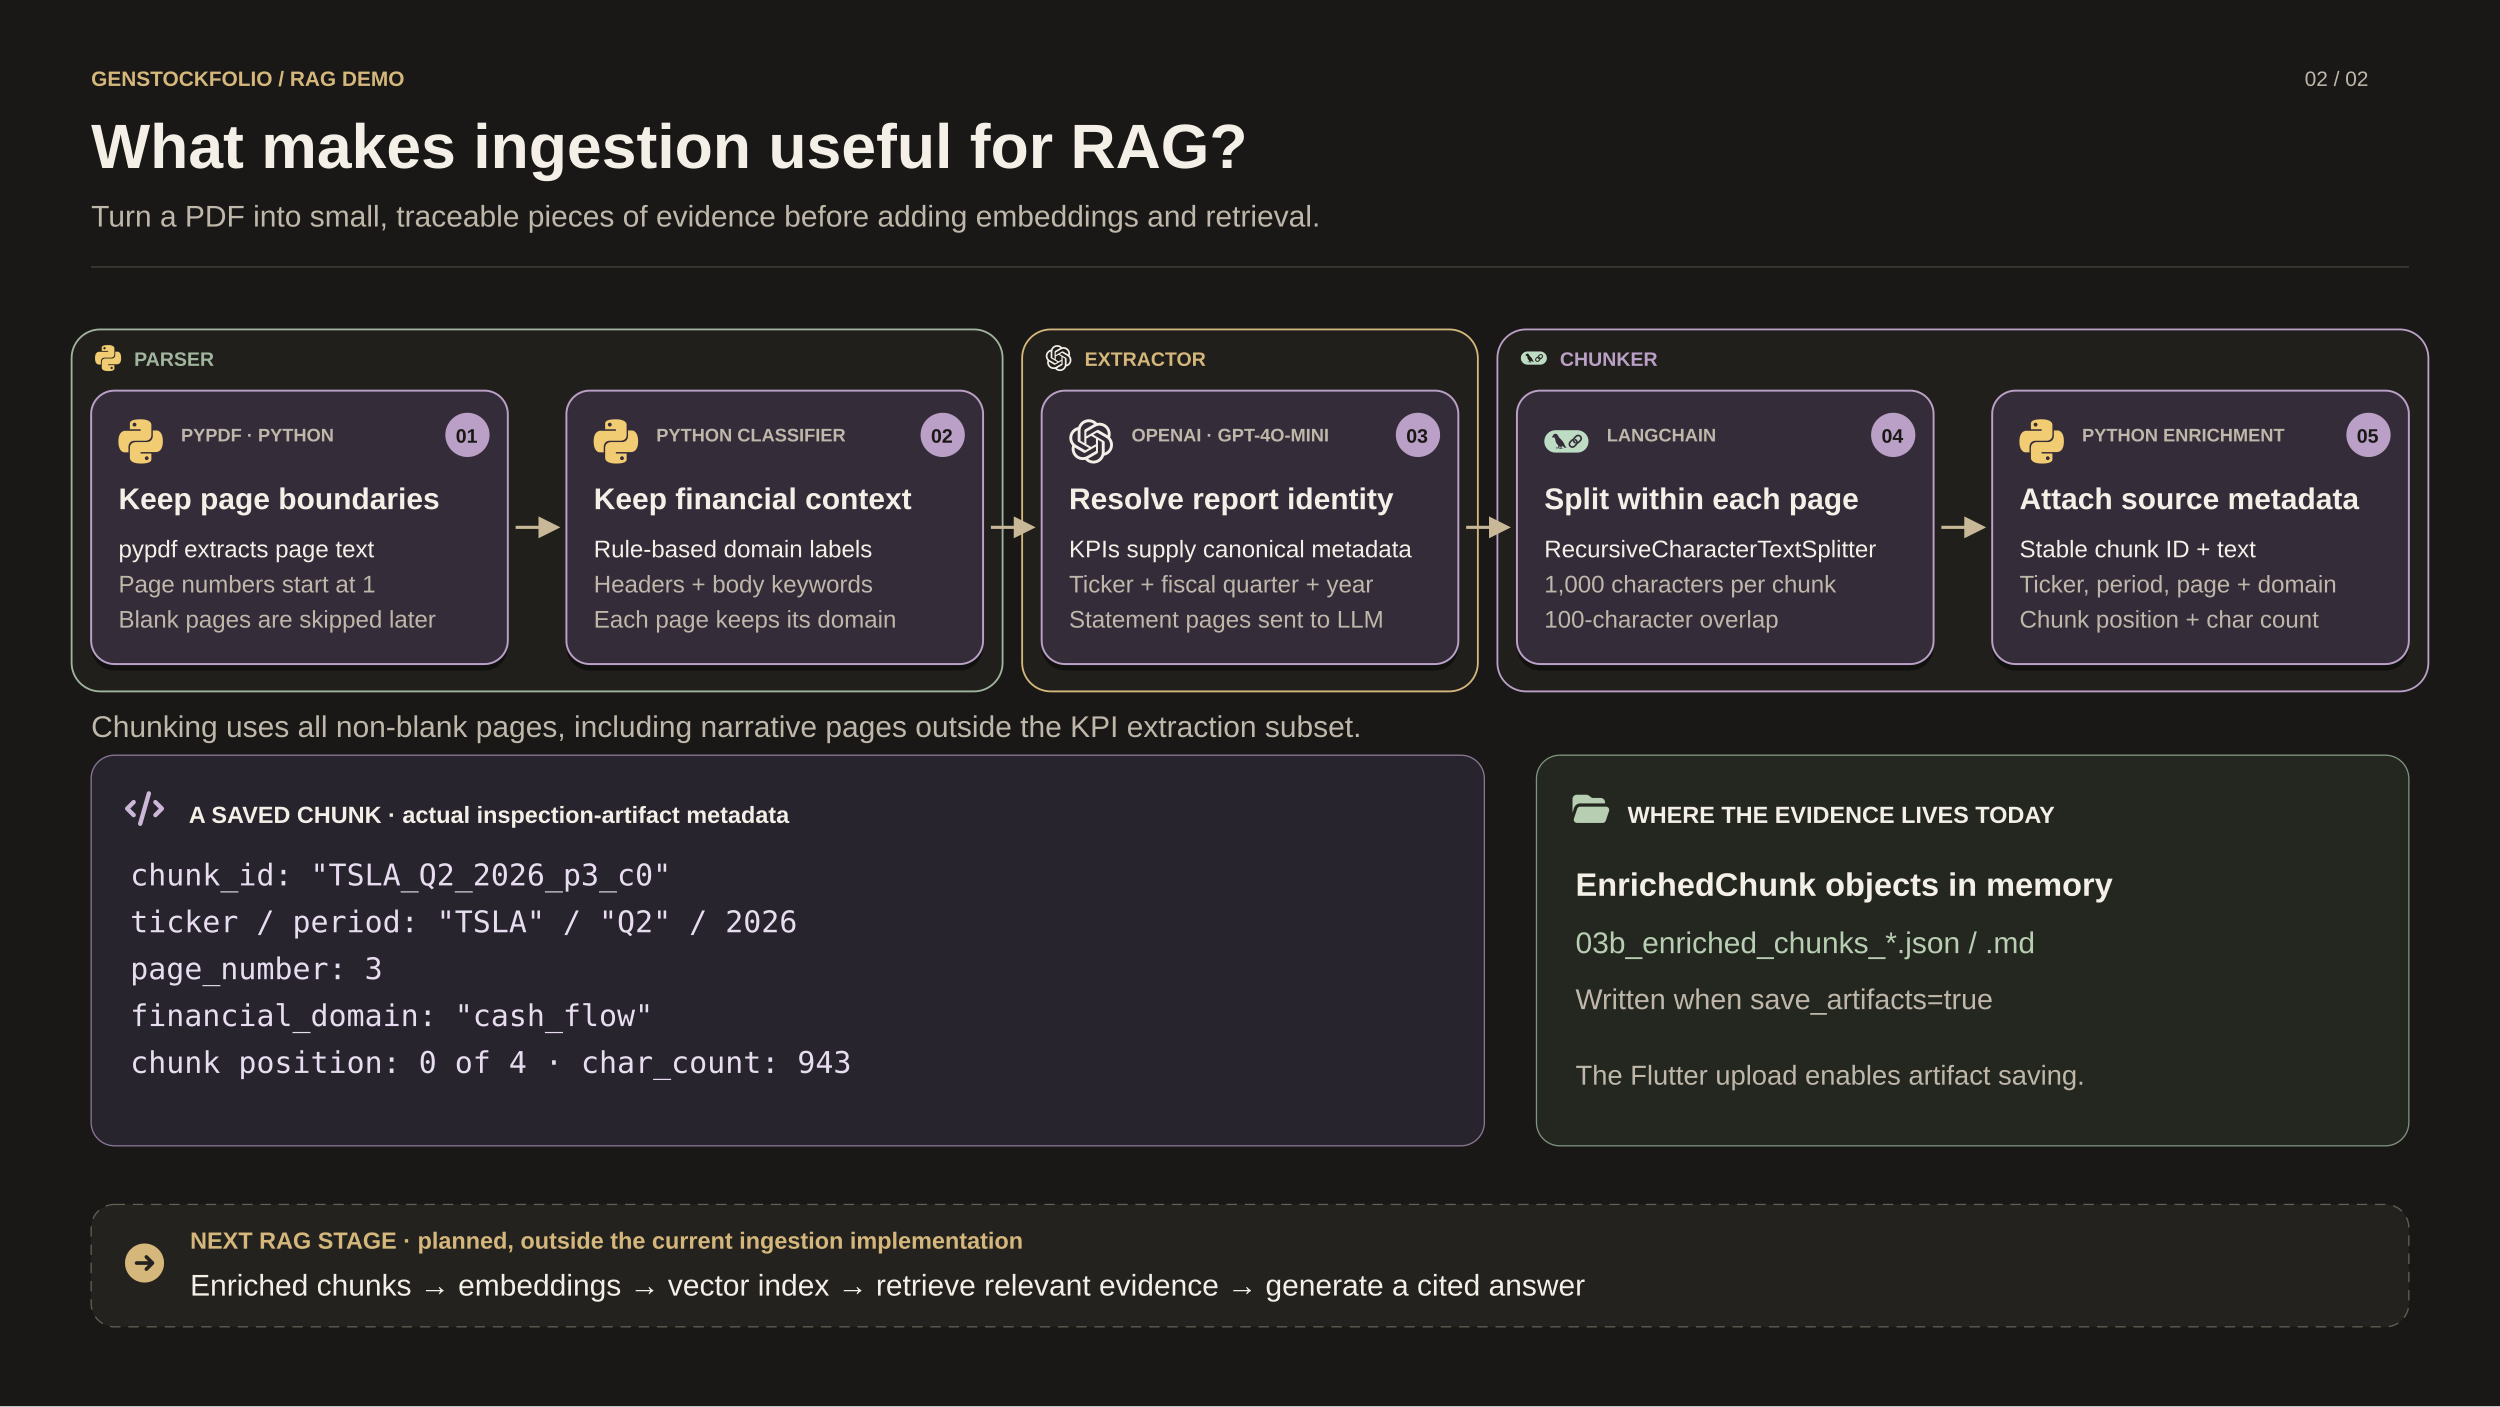
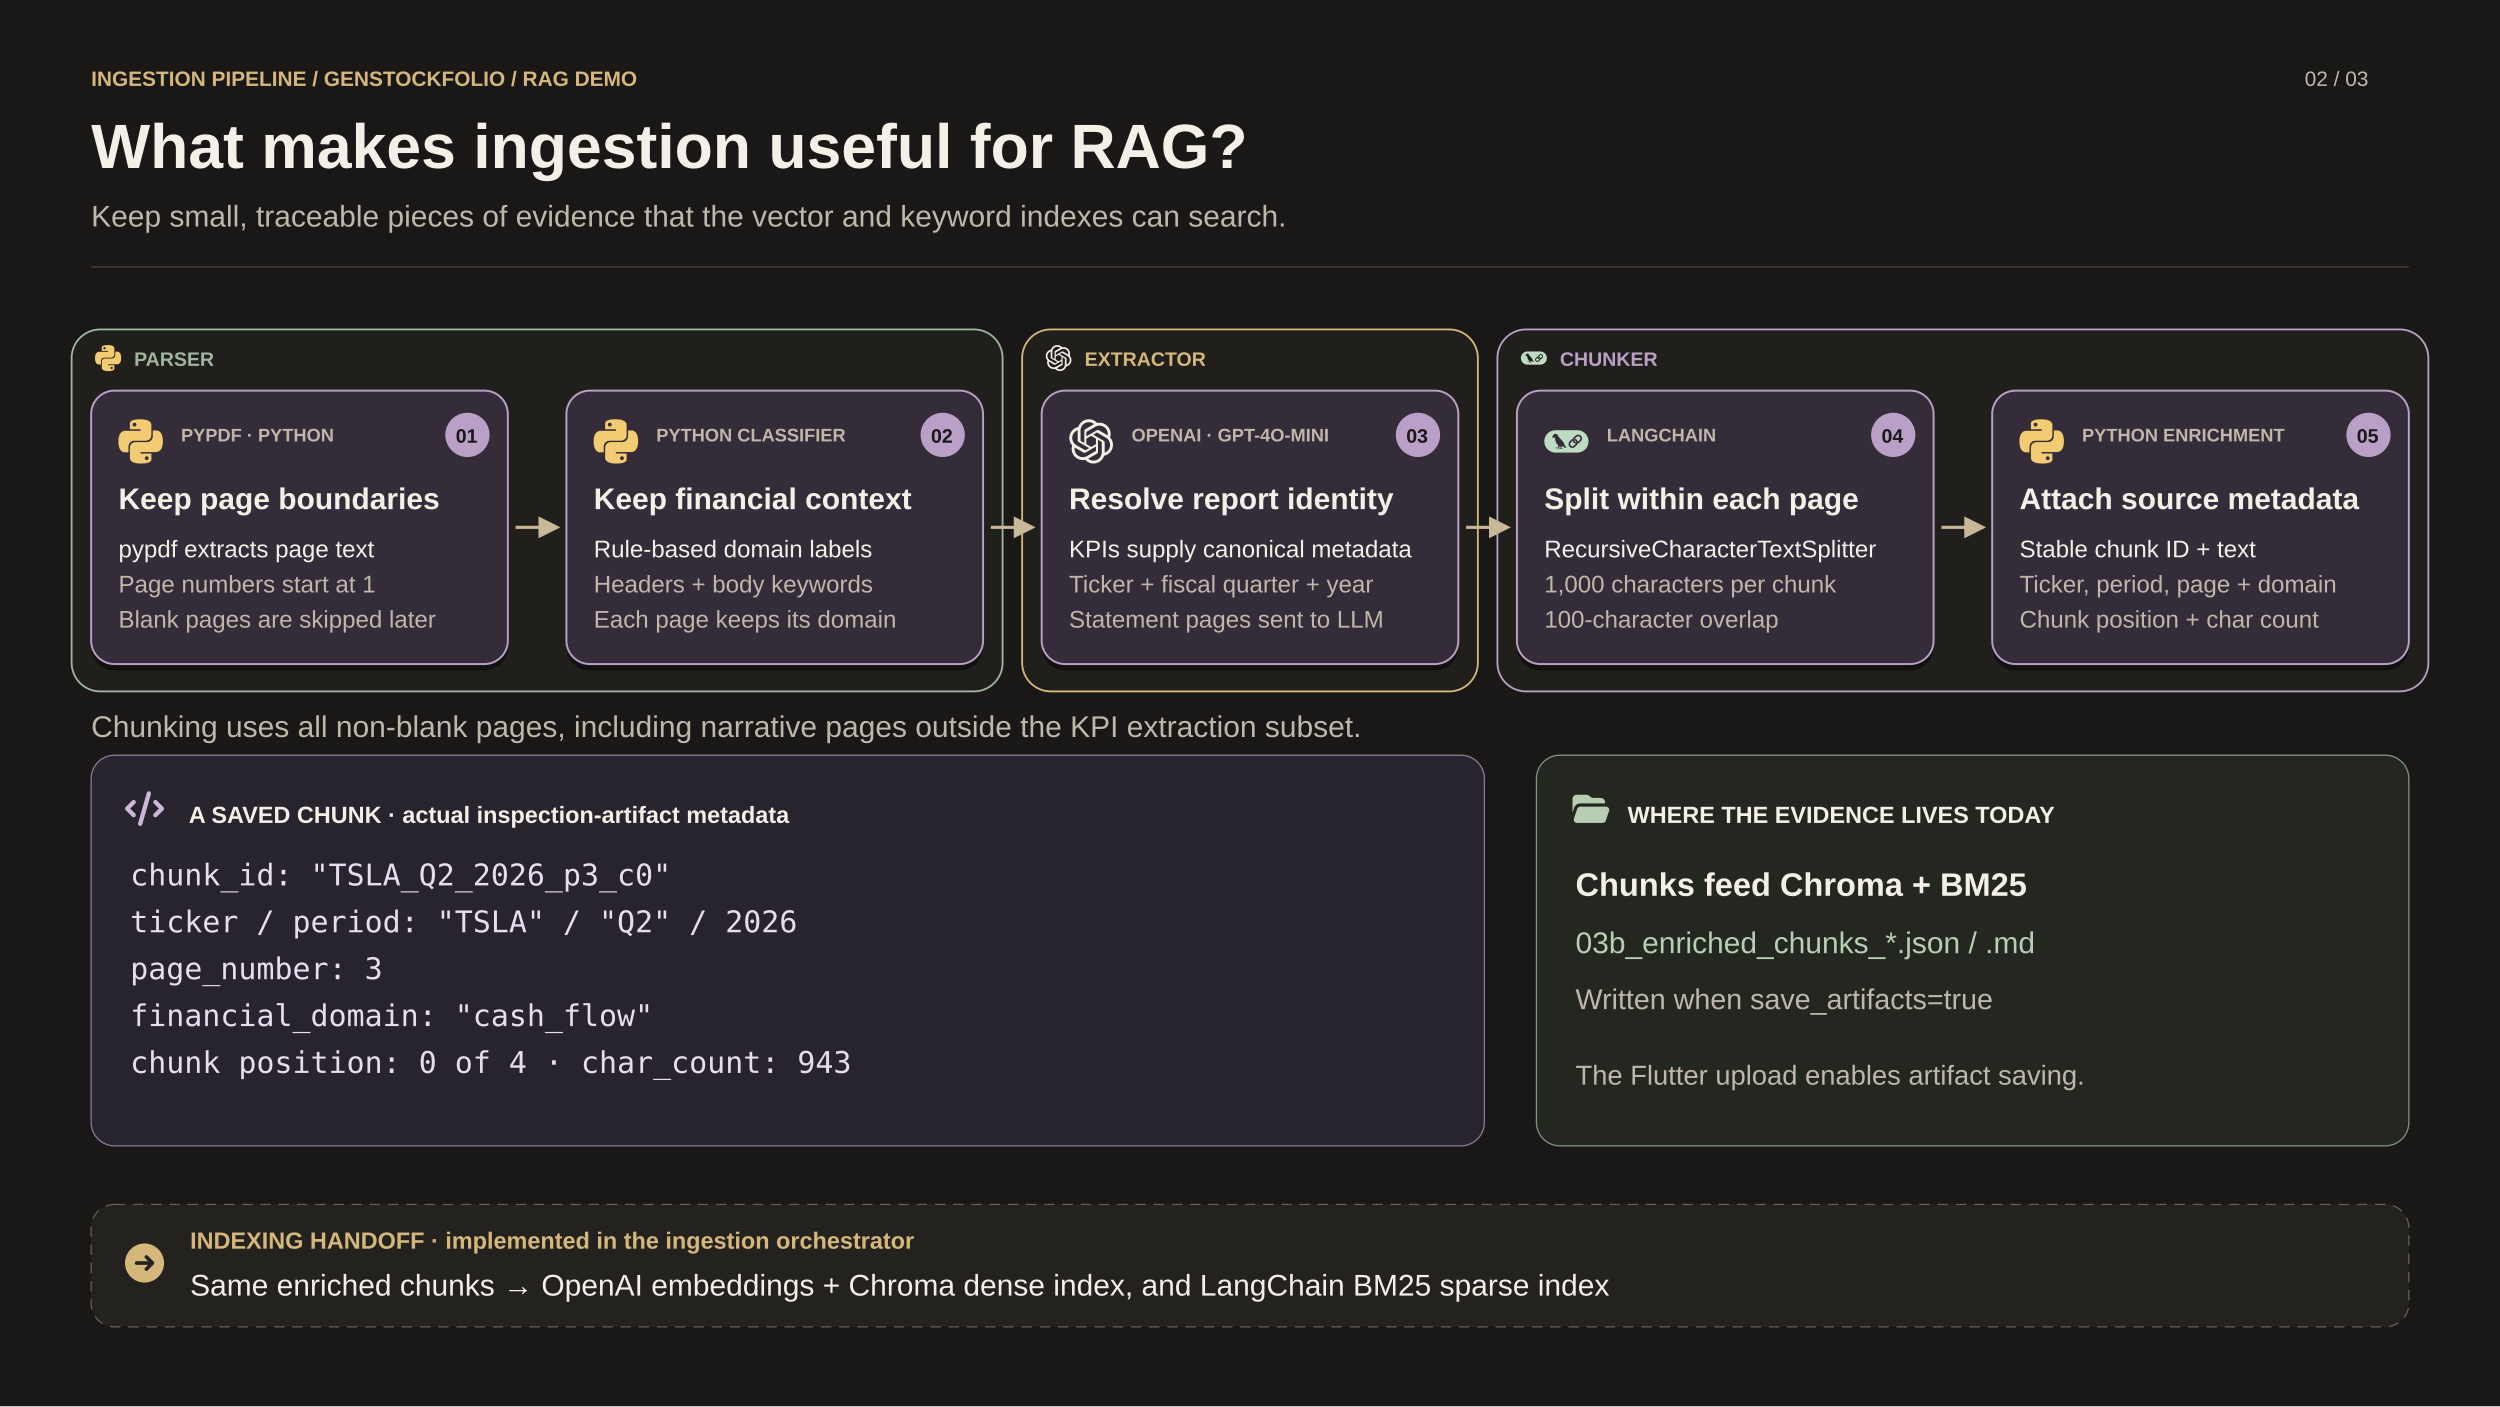
<svg xmlns="http://www.w3.org/2000/svg" width="1920" height="1080" viewBox="0 0 1920 1080" role="img" aria-labelledby="title desc">
  <defs>
    <marker id="arrow" viewBox="0 0 10 10" refX="8" refY="5" markerWidth="7" markerHeight="7" orient="auto-start-reverse">
      <path d="M 0 0 L 10 5 L 0 10 z" fill="#C8B898" />
    </marker>
  </defs>
  <rect x="0" y="0" width="1920" height="1080" rx="0" fill="#191816" stroke="none" />
-   <text x="70" y="66" font-size="16" fill="#D5B77C" font-weight="700" font-family="Arial, Helvetica, sans-serif">GENSTOCKFOLIO  /  RAG DEMO</text>
+   <text x="70" y="66" font-size="16" fill="#D5B77C" font-weight="700" font-family="Arial, Helvetica, sans-serif">INGESTION PIPELINE  /  GENSTOCKFOLIO  /  RAG DEMO</text>
  <text x="70" y="129" font-size="48" fill="#F4F0E8" font-weight="700" font-family="Arial, Helvetica, sans-serif">What makes ingestion useful for RAG?</text>
-   <text x="70" y="174" font-size="23" fill="#BFB7AA" font-weight="400" font-family="Arial, Helvetica, sans-serif">Turn a PDF into small, traceable pieces of evidence before adding embeddings and retrieval.</text>
-   <text x="1770" y="66" font-size="16" fill="#BFB7AA" font-weight="400" font-family="Arial, Helvetica, sans-serif">02 / 02</text>
+   <text x="70" y="174" font-size="23" fill="#BFB7AA" font-weight="400" font-family="Arial, Helvetica, sans-serif">Keep small, traceable pieces of evidence that the vector and keyword indexes can search.</text>
+   <text x="1770" y="66" font-size="16" fill="#BFB7AA" font-weight="400" font-family="Arial, Helvetica, sans-serif">02 / 03</text>
  <path d="M70 205 H1850" stroke="#494339" stroke-width="1" />
  <g data-component="parser">
    <rect x="55" y="253" width="715" height="278" rx="22" fill="#211F1B" stroke="#9FB59D" stroke-width="1.4" />
    <svg x="73" y="265" width="20" height="20" viewBox="0 0 24 24" fill="#F2CC72" aria-label="python">
      <path d="M14.25.18l.9.2.73.26.59.3.45.32.34.34.25.34.16.33.1.3.04.26.02.2-.01.13V8.5l-.05.63-.13.55-.21.46-.26.38-.3.31-.33.25-.35.19-.35.14-.33.1-.3.07-.26.04-.21.02H8.77l-.69.05-.59.14-.5.22-.41.27-.33.32-.27.35-.2.36-.15.37-.1.35-.07.32-.04.27-.02.21v3.06H3.17l-.21-.03-.28-.07-.32-.12-.35-.18-.36-.26-.36-.36-.35-.46-.32-.59-.28-.73-.21-.88-.14-1.05-.05-1.23.06-1.22.16-1.04.24-.87.32-.71.36-.57.4-.44.42-.33.42-.24.4-.16.36-.1.32-.05.24-.01h.16l.06.01h8.16v-.83H6.18l-.01-2.75-.02-.37.05-.34.11-.31.17-.28.25-.26.31-.23.38-.2.44-.18.51-.15.58-.12.64-.1.71-.06.77-.04.84-.02 1.27.05zm-6.3 1.98l-.23.33-.08.41.08.41.23.34.33.22.41.09.41-.09.33-.22.23-.34.08-.41-.08-.41-.23-.33-.33-.22-.41-.09-.41.09zm13.09 3.95l.28.06.32.12.35.18.36.27.36.35.35.47.32.59.28.73.21.88.14 1.04.05 1.23-.06 1.23-.16 1.04-.24.86-.32.71-.36.57-.4.45-.42.33-.42.24-.4.16-.36.09-.32.05-.24.02-.16-.01h-8.22v.82h5.84l.01 2.76.02.36-.05.34-.11.31-.17.29-.25.25-.31.24-.38.2-.44.17-.51.15-.58.13-.64.09-.71.07-.77.04-.84.01-1.27-.04-1.07-.14-.9-.2-.73-.25-.59-.3-.45-.33-.34-.34-.25-.34-.16-.33-.1-.3-.04-.25-.02-.2.01-.13v-5.34l.05-.64.13-.54.21-.46.26-.38.3-.32.33-.24.35-.2.35-.14.33-.1.3-.06.26-.04.21-.02.13-.01h5.84l.69-.05.59-.14.5-.21.41-.28.33-.32.27-.35.2-.36.15-.36.1-.35.07-.32.04-.28.02-.21V6.07h2.09l.14.01zm-6.47 14.25l-.23.33-.08.41.08.41.23.33.33.23.41.08.41-.08.33-.23.23-.33.08-.41-.08-.41-.23-.33-.33-.23-.41-.08-.41.08z" />
    </svg>
    <text x="103" y="281" font-size="15" fill="#9FB59D" font-weight="700" font-family="Arial, Helvetica, sans-serif">PARSER</text>
  </g>
  <g data-component="extractor">
    <rect x="785" y="253" width="350" height="278" rx="22" fill="#211F1B" stroke="#D5B77C" stroke-width="1.4" />
    <svg x="803" y="265" width="20" height="20" viewBox="0 0 24 24" fill="#F4F0E8" aria-label="openai">
      <path d="M22.282 9.821a5.985 5.985 0 0 0-.516-4.911 6.046 6.046 0 0 0-6.51-2.9A6.065 6.065 0 0 0 4.981 4.182a5.985 5.985 0 0 0-3.998 2.9 6.046 6.046 0 0 0 .743 7.097 5.98 5.98 0 0 0 .511 4.911 6.051 6.051 0 0 0 6.515 2.9A5.985 5.985 0 0 0 13.26 24a6.056 6.056 0 0 0 5.772-4.206 5.989 5.989 0 0 0 3.998-2.9 6.056 6.056 0 0 0-.748-7.073zm-9.022 12.608a4.476 4.476 0 0 1-2.876-1.041l.142-.08 4.778-2.758a.795.795 0 0 0 .393-.681v-6.737l2.02 1.169a.071.071 0 0 1 .038.052v5.583a4.504 4.504 0 0 1-4.495 4.494zm-9.661-4.125a4.471 4.471 0 0 1-.535-3.014l.142.085 4.783 2.758a.771.771 0 0 0 .781 0l5.843-3.369v2.332a.08.08 0 0 1-.033.061L9.74 19.95a4.499 4.499 0 0 1-6.141-1.646zM2.341 7.896a4.485 4.485 0 0 1 2.365-1.973V11.6a.766.766 0 0 0 .388.676l5.814 3.354-2.02 1.169a.076.076 0 0 1-.071 0l-4.83-2.787A4.504 4.504 0 0 1 2.341 7.872zm16.596 3.856L13.104 8.364 15.119 7.2a.076.076 0 0 1 .071 0l4.83 2.791a4.494 4.494 0 0 1-.676 8.104v-5.677a.79.79 0 0 0-.407-.667zm2.011-3.023l-.142-.085-4.774-2.782a.776.776 0 0 0-.785 0L9.409 9.23V6.897a.066.066 0 0 1 .028-.061l4.83-2.787a4.499 4.499 0 0 1 6.68 4.66zM8.306 12.863l-2.02-1.164a.08.08 0 0 1-.038-.057V6.074a4.499 4.499 0 0 1 7.376-3.454l-.142.081L8.704 5.459a.795.795 0 0 0-.393.681zm1.098-2.365l2.602-1.5 2.607 1.5v2.999l-2.597 1.5-2.607-1.5Z" />
    </svg>
    <text x="833" y="281" font-size="15" fill="#D5B77C" font-weight="700" font-family="Arial, Helvetica, sans-serif">EXTRACTOR</text>
  </g>
  <g data-component="chunker">
    <rect x="1150" y="253" width="715" height="278" rx="22" fill="#211F1B" stroke="#BAA0C6" stroke-width="1.4" />
    <svg x="1168" y="265" width="20" height="20" viewBox="0 0 24 24" fill="#BEDCC4" aria-label="langchain">
      <path d="M6.099 5.918C2.736 5.918 0 8.646 0 12s2.736 6.082 6.099 6.082h11.802C21.264 18.082 24 15.354 24 12s-2.736-6.082-6.099-6.082ZM5.977 7.851c.493.012 1.02.25 1.273.623.367.459.478 1.067.894 1.493.56.612 1.199 1.151 1.716 1.802.489.595.839 1.294 1.144 1.998.124.234.126.52.31.72.091.12.535.448.438.565.056.12.47.286.326.403-.194.04-.413.048-.562-.107-.055.126-.183.06-.282.043a4 4 0 0 0-.025.074c-.329.022-.575-.313-.732-.565-.311-.168-.664-.27-.982-.446-.018.289.045.648-.231.835-.014.556.844.066.922.48-.061.007-.129-.009-.177.037-.224.217-.48-.165-.739-.007-.346.174-.381.316-.81.352-.024-.036-.014-.059.006-.081.121-.14.13-.305.336-.364-.212-.033-.39.083-.569.176-.232.095-.23-.214-.588.016-.04-.032-.021-.061.002-.086.091-.111.21-.127.345-.121-.663-.369-.975.451-1.281.043-.092.024-.127.107-.184.165-.05-.055-.012-.121-.01-.186-.06-.028-.136-.041-.118-.137-.117-.04-.199.029-.286.095-.079-.061.053-.149.078-.212.07-.122.23-.025.311-.113.231-.131.552.081.816.045.203.025.454-.182.353-.39-.217-.277-.179-.639-.184-.97-.027-.193-.491-.438-.625-.646-.166-.187-.295-.405-.424-.618-.467-.901-.32-2.058-.908-2.895-.266.147-.613.077-.842-.119-.124.113-.129.26-.139.416-.297-.296-.259-.856-.022-1.185.097-.13.213-.237.342-.332.029-.021.039-.042.038-.075.117-.527.576-.739 1.069-.727m12.407.46c.557 0 1.081.216 1.474.608s.61.914.61 1.47c0 .556-.217 1.078-.61 1.47v.001l-.902.899a2.08 2.08 0 0 1-.86.517l-.016.005-.006.016a2.05 2.05 0 0 1-.474.731l-.902.899c-.393.392-.917.608-1.474.608s-1.081-.216-1.474-.608c-.813-.811-.813-2.129 0-2.94l.902-.899a2.056 2.056 0 0 1 .858-.514l.017-.005.006-.016a2.07 2.07 0 0 1 .475-.734l.902-.899c.393-.392.917-.608 1.474-.608zm0 .896a1.18 1.18 0 0 0-.839.346l-.902.899a1.181 1.181 0 0 0-.343.925l.005.057c.032.265.149.504.337.692.13.13.273.211.447.269a.9.9 0 0 1 .014.158.884.884 0 0 1-.261.63l-.055.055c-.301-.103-.552-.253-.779-.479a2.06 2.06 0 0 1-.576-1.097l-.01-.058-.046.037a1.1 1.1 0 0 0-.088.079l-.902.899c-.462.461-.462 1.212 0 1.673.231.231.535.346.839.346.304 0 .608-.116.839-.346l.902-.899c.462-.461.462-1.211 0-1.673a1.17 1.17 0 0 0-.437-.275 1 1 0 0 1-.014-.161c0-.259.102-.505.29-.692.302.103.57.269.796.495.301.3.499.679.576 1.097l.011.058.045-.037a1.1 1.1 0 0 0 .089-.079l.902-.9c.462-.461.463-1.212 0-1.673a1.18 1.18 0 0 0-.84-.346Zm-9.973 5.157-.001.001c-.079.308-.105.832-.506.847-.033.178.123.244.266.187.141-.065.208.051.256.166.218.032.539-.072.552-.33-.325-.187-.425-.542-.566-.871" />
    </svg>
    <text x="1198" y="281" font-size="15" fill="#BAA0C6" font-weight="700" font-family="Arial, Helvetica, sans-serif">CHUNKER</text>
  </g>
  <rect x="70" y="305" width="320" height="210" rx="18" fill="#11110F" stroke="none" />
-   <rect x="70" y="300" width="320" height="210" rx="18" fill="#342C38" stroke="#BAA0C6" stroke-width="1.5" />
+   <rect x="70" y="300" width="320" height="210" rx="18" fill="#342C38" stroke="#BAA0C6" stroke-width="1.5" data-card="1" />
  <svg x="91" y="322" width="34" height="34" viewBox="0 0 24 24" fill="#F2CC72" aria-label="python">
    <path d="M14.25.18l.9.2.73.26.59.3.45.32.34.34.25.34.16.33.1.3.04.26.02.2-.01.13V8.5l-.05.63-.13.55-.21.46-.26.38-.3.31-.33.25-.35.19-.35.14-.33.1-.3.07-.26.04-.21.02H8.77l-.69.05-.59.14-.5.22-.41.27-.33.32-.27.35-.2.36-.15.37-.1.35-.07.32-.04.27-.02.21v3.06H3.17l-.21-.03-.28-.07-.32-.12-.35-.18-.36-.26-.36-.36-.35-.46-.32-.59-.28-.73-.21-.88-.14-1.05-.05-1.23.06-1.22.16-1.04.24-.87.32-.71.36-.57.4-.44.42-.33.42-.24.4-.16.36-.1.32-.05.24-.01h.16l.06.01h8.16v-.83H6.18l-.01-2.75-.02-.37.05-.34.11-.31.17-.28.25-.26.31-.23.38-.2.44-.18.51-.15.58-.12.64-.1.71-.06.77-.04.84-.02 1.27.05zm-6.3 1.98l-.23.33-.08.41.08.41.23.34.33.22.41.09.41-.09.33-.22.23-.34.08-.41-.08-.41-.23-.33-.33-.22-.41-.09-.41.09zm13.09 3.95l.28.06.32.12.35.18.36.27.36.35.35.47.32.59.28.73.21.88.14 1.04.05 1.23-.06 1.23-.16 1.04-.24.86-.32.71-.36.57-.4.45-.42.33-.42.24-.4.16-.36.09-.32.05-.24.02-.16-.01h-8.22v.82h5.84l.01 2.76.02.36-.05.34-.11.31-.17.29-.25.25-.31.24-.38.2-.44.17-.51.15-.58.13-.64.09-.71.07-.77.04-.84.01-1.27-.04-1.07-.14-.9-.2-.73-.25-.59-.3-.45-.33-.34-.34-.25-.34-.16-.33-.1-.3-.04-.25-.02-.2.01-.13v-5.34l.05-.64.13-.54.21-.46.26-.38.3-.32.33-.24.35-.2.35-.14.33-.1.3-.06.26-.04.21-.02.13-.01h5.84l.69-.05.59-.14.5-.21.41-.28.33-.32.27-.35.2-.36.15-.36.1-.35.07-.32.04-.28.02-.21V6.07h2.09l.14.01zm-6.47 14.25l-.23.33-.08.41.08.41.23.33.33.23.41.08.41-.08.33-.23.23-.33.08-.41-.08-.41-.23-.33-.33-.23-.41-.08-.41.08z" />
  </svg>
  <text x="139" y="339" font-size="14" fill="#BFB7AA" font-weight="700" font-family="Arial, Helvetica, sans-serif">PYPDF · PYTHON</text>
  <circle cx="359" cy="334" r="17" fill="#BAA0C6" />
  <text x="350" y="340" font-size="15" fill="#191816" font-weight="700" font-family="Arial, Helvetica, sans-serif">01</text>
  <text x="91" y="391" font-size="23" fill="#F4F0E8" font-weight="700" font-family="Arial, Helvetica, sans-serif">Keep page boundaries</text>
  <text x="91" y="428" font-size="18.5" fill="#F4F0E8" font-weight="400" font-family="Arial, Helvetica, sans-serif">pypdf extracts page text</text>
  <text x="91" y="455" font-size="18.5" fill="#BFB7AA" font-weight="400" font-family="Arial, Helvetica, sans-serif">Page numbers start at 1</text>
  <text x="91" y="482" font-size="18.5" fill="#BFB7AA" font-weight="400" font-family="Arial, Helvetica, sans-serif">Blank pages are skipped later</text>
  <rect x="435" y="305" width="320" height="210" rx="18" fill="#11110F" stroke="none" />
-   <rect x="435" y="300" width="320" height="210" rx="18" fill="#342C38" stroke="#BAA0C6" stroke-width="1.5" />
+   <rect x="435" y="300" width="320" height="210" rx="18" fill="#342C38" stroke="#BAA0C6" stroke-width="1.5" data-card="2" />
  <svg x="456" y="322" width="34" height="34" viewBox="0 0 24 24" fill="#F2CC72" aria-label="python">
    <path d="M14.25.18l.9.2.73.26.59.3.45.32.34.34.25.34.16.33.1.3.04.26.02.2-.01.13V8.5l-.05.63-.13.55-.21.46-.26.38-.3.31-.33.25-.35.19-.35.14-.33.1-.3.07-.26.04-.21.02H8.77l-.69.05-.59.14-.5.22-.41.27-.33.32-.27.35-.2.36-.15.37-.1.35-.07.32-.04.27-.02.21v3.06H3.17l-.21-.03-.28-.07-.32-.12-.35-.18-.36-.26-.36-.36-.35-.46-.32-.59-.28-.73-.21-.88-.14-1.05-.05-1.23.06-1.22.16-1.04.24-.87.32-.71.36-.57.4-.44.42-.33.42-.24.4-.16.36-.1.32-.05.24-.01h.16l.06.01h8.16v-.83H6.18l-.01-2.75-.02-.37.05-.34.11-.31.17-.28.25-.26.31-.23.38-.2.44-.18.51-.15.58-.12.64-.1.71-.06.77-.04.84-.02 1.27.05zm-6.3 1.98l-.23.33-.08.41.08.41.23.34.33.22.41.09.41-.09.33-.22.23-.34.08-.41-.08-.41-.23-.33-.33-.22-.41-.09-.41.09zm13.09 3.95l.28.06.32.12.35.18.36.27.36.35.35.47.32.59.28.73.21.88.14 1.04.05 1.23-.06 1.23-.16 1.04-.24.86-.32.71-.36.57-.4.45-.42.33-.42.24-.4.16-.36.09-.32.05-.24.02-.16-.01h-8.22v.82h5.84l.01 2.76.02.36-.05.34-.11.31-.17.29-.25.25-.31.24-.38.2-.44.17-.51.15-.58.13-.64.09-.71.07-.77.04-.84.01-1.27-.04-1.07-.14-.9-.2-.73-.25-.59-.3-.45-.33-.34-.34-.25-.34-.16-.33-.1-.3-.04-.25-.02-.2.01-.13v-5.34l.05-.64.13-.54.21-.46.26-.38.3-.32.33-.24.35-.2.35-.14.33-.1.3-.06.26-.04.21-.02.13-.01h5.84l.69-.05.59-.14.5-.21.41-.28.33-.32.27-.35.2-.36.15-.36.1-.35.07-.32.04-.28.02-.21V6.07h2.09l.14.01zm-6.47 14.25l-.23.33-.08.41.08.41.23.33.33.23.41.08.41-.08.33-.23.23-.33.08-.41-.08-.41-.23-.33-.33-.23-.41-.08-.41.08z" />
  </svg>
  <text x="504" y="339" font-size="14" fill="#BFB7AA" font-weight="700" font-family="Arial, Helvetica, sans-serif">PYTHON CLASSIFIER</text>
  <circle cx="724" cy="334" r="17" fill="#BAA0C6" />
  <text x="715" y="340" font-size="15" fill="#191816" font-weight="700" font-family="Arial, Helvetica, sans-serif">02</text>
  <text x="456" y="391" font-size="23" fill="#F4F0E8" font-weight="700" font-family="Arial, Helvetica, sans-serif">Keep financial context</text>
  <text x="456" y="428" font-size="18.5" fill="#F4F0E8" font-weight="400" font-family="Arial, Helvetica, sans-serif">Rule-based domain labels</text>
  <text x="456" y="455" font-size="18.5" fill="#BFB7AA" font-weight="400" font-family="Arial, Helvetica, sans-serif">Headers + body keywords</text>
  <text x="456" y="482" font-size="18.5" fill="#BFB7AA" font-weight="400" font-family="Arial, Helvetica, sans-serif">Each page keeps its domain</text>
  <rect x="800" y="305" width="320" height="210" rx="18" fill="#11110F" stroke="none" />
-   <rect x="800" y="300" width="320" height="210" rx="18" fill="#342C38" stroke="#BAA0C6" stroke-width="1.5" />
+   <rect x="800" y="300" width="320" height="210" rx="18" fill="#342C38" stroke="#BAA0C6" stroke-width="1.5" data-card="3" />
  <svg x="821" y="322" width="34" height="34" viewBox="0 0 24 24" fill="#F4F0E8" aria-label="openai">
    <path d="M22.282 9.821a5.985 5.985 0 0 0-.516-4.911 6.046 6.046 0 0 0-6.51-2.9A6.065 6.065 0 0 0 4.981 4.182a5.985 5.985 0 0 0-3.998 2.9 6.046 6.046 0 0 0 .743 7.097 5.98 5.98 0 0 0 .511 4.911 6.051 6.051 0 0 0 6.515 2.9A5.985 5.985 0 0 0 13.26 24a6.056 6.056 0 0 0 5.772-4.206 5.989 5.989 0 0 0 3.998-2.9 6.056 6.056 0 0 0-.748-7.073zm-9.022 12.608a4.476 4.476 0 0 1-2.876-1.041l.142-.08 4.778-2.758a.795.795 0 0 0 .393-.681v-6.737l2.02 1.169a.071.071 0 0 1 .038.052v5.583a4.504 4.504 0 0 1-4.495 4.494zm-9.661-4.125a4.471 4.471 0 0 1-.535-3.014l.142.085 4.783 2.758a.771.771 0 0 0 .781 0l5.843-3.369v2.332a.08.08 0 0 1-.033.061L9.74 19.95a4.499 4.499 0 0 1-6.141-1.646zM2.341 7.896a4.485 4.485 0 0 1 2.365-1.973V11.6a.766.766 0 0 0 .388.676l5.814 3.354-2.02 1.169a.076.076 0 0 1-.071 0l-4.83-2.787A4.504 4.504 0 0 1 2.341 7.872zm16.596 3.856L13.104 8.364 15.119 7.2a.076.076 0 0 1 .071 0l4.83 2.791a4.494 4.494 0 0 1-.676 8.104v-5.677a.79.79 0 0 0-.407-.667zm2.011-3.023l-.142-.085-4.774-2.782a.776.776 0 0 0-.785 0L9.409 9.23V6.897a.066.066 0 0 1 .028-.061l4.83-2.787a4.499 4.499 0 0 1 6.68 4.66zM8.306 12.863l-2.02-1.164a.08.08 0 0 1-.038-.057V6.074a4.499 4.499 0 0 1 7.376-3.454l-.142.081L8.704 5.459a.795.795 0 0 0-.393.681zm1.098-2.365l2.602-1.5 2.607 1.5v2.999l-2.597 1.5-2.607-1.5Z" />
  </svg>
  <text x="869" y="339" font-size="14" fill="#BFB7AA" font-weight="700" font-family="Arial, Helvetica, sans-serif">OPENAI · GPT-4O-MINI</text>
  <circle cx="1089" cy="334" r="17" fill="#BAA0C6" />
  <text x="1080" y="340" font-size="15" fill="#191816" font-weight="700" font-family="Arial, Helvetica, sans-serif">03</text>
  <text x="821" y="391" font-size="23" fill="#F4F0E8" font-weight="700" font-family="Arial, Helvetica, sans-serif">Resolve report identity</text>
  <text x="821" y="428" font-size="18.5" fill="#F4F0E8" font-weight="400" font-family="Arial, Helvetica, sans-serif">KPIs supply canonical metadata</text>
  <text x="821" y="455" font-size="18.5" fill="#BFB7AA" font-weight="400" font-family="Arial, Helvetica, sans-serif">Ticker + fiscal quarter + year</text>
  <text x="821" y="482" font-size="18.5" fill="#BFB7AA" font-weight="400" font-family="Arial, Helvetica, sans-serif">Statement pages sent to LLM</text>
  <rect x="1165" y="305" width="320" height="210" rx="18" fill="#11110F" stroke="none" />
-   <rect x="1165" y="300" width="320" height="210" rx="18" fill="#342C38" stroke="#BAA0C6" stroke-width="1.5" />
+   <rect x="1165" y="300" width="320" height="210" rx="18" fill="#342C38" stroke="#BAA0C6" stroke-width="1.5" data-card="4" />
  <svg x="1186" y="322" width="34" height="34" viewBox="0 0 24 24" fill="#BEDCC4" aria-label="langchain">
    <path d="M6.099 5.918C2.736 5.918 0 8.646 0 12s2.736 6.082 6.099 6.082h11.802C21.264 18.082 24 15.354 24 12s-2.736-6.082-6.099-6.082ZM5.977 7.851c.493.012 1.02.25 1.273.623.367.459.478 1.067.894 1.493.56.612 1.199 1.151 1.716 1.802.489.595.839 1.294 1.144 1.998.124.234.126.52.31.72.091.12.535.448.438.565.056.12.47.286.326.403-.194.04-.413.048-.562-.107-.055.126-.183.06-.282.043a4 4 0 0 0-.025.074c-.329.022-.575-.313-.732-.565-.311-.168-.664-.27-.982-.446-.018.289.045.648-.231.835-.014.556.844.066.922.48-.061.007-.129-.009-.177.037-.224.217-.48-.165-.739-.007-.346.174-.381.316-.81.352-.024-.036-.014-.059.006-.081.121-.14.13-.305.336-.364-.212-.033-.39.083-.569.176-.232.095-.23-.214-.588.016-.04-.032-.021-.061.002-.086.091-.111.21-.127.345-.121-.663-.369-.975.451-1.281.043-.092.024-.127.107-.184.165-.05-.055-.012-.121-.01-.186-.06-.028-.136-.041-.118-.137-.117-.04-.199.029-.286.095-.079-.061.053-.149.078-.212.07-.122.23-.025.311-.113.231-.131.552.081.816.045.203.025.454-.182.353-.39-.217-.277-.179-.639-.184-.97-.027-.193-.491-.438-.625-.646-.166-.187-.295-.405-.424-.618-.467-.901-.32-2.058-.908-2.895-.266.147-.613.077-.842-.119-.124.113-.129.26-.139.416-.297-.296-.259-.856-.022-1.185.097-.13.213-.237.342-.332.029-.021.039-.042.038-.075.117-.527.576-.739 1.069-.727m12.407.46c.557 0 1.081.216 1.474.608s.61.914.61 1.47c0 .556-.217 1.078-.61 1.47v.001l-.902.899a2.08 2.08 0 0 1-.86.517l-.016.005-.006.016a2.05 2.05 0 0 1-.474.731l-.902.899c-.393.392-.917.608-1.474.608s-1.081-.216-1.474-.608c-.813-.811-.813-2.129 0-2.94l.902-.899a2.056 2.056 0 0 1 .858-.514l.017-.005.006-.016a2.07 2.07 0 0 1 .475-.734l.902-.899c.393-.392.917-.608 1.474-.608zm0 .896a1.18 1.18 0 0 0-.839.346l-.902.899a1.181 1.181 0 0 0-.343.925l.005.057c.032.265.149.504.337.692.13.13.273.211.447.269a.9.9 0 0 1 .014.158.884.884 0 0 1-.261.63l-.055.055c-.301-.103-.552-.253-.779-.479a2.06 2.06 0 0 1-.576-1.097l-.01-.058-.046.037a1.1 1.1 0 0 0-.088.079l-.902.899c-.462.461-.462 1.212 0 1.673.231.231.535.346.839.346.304 0 .608-.116.839-.346l.902-.899c.462-.461.462-1.211 0-1.673a1.17 1.17 0 0 0-.437-.275 1 1 0 0 1-.014-.161c0-.259.102-.505.29-.692.302.103.57.269.796.495.301.3.499.679.576 1.097l.011.058.045-.037a1.1 1.1 0 0 0 .089-.079l.902-.9c.462-.461.463-1.212 0-1.673a1.18 1.18 0 0 0-.84-.346Zm-9.973 5.157-.001.001c-.079.308-.105.832-.506.847-.033.178.123.244.266.187.141-.065.208.051.256.166.218.032.539-.072.552-.33-.325-.187-.425-.542-.566-.871" />
  </svg>
  <text x="1234" y="339" font-size="14" fill="#BFB7AA" font-weight="700" font-family="Arial, Helvetica, sans-serif">LANGCHAIN</text>
  <circle cx="1454" cy="334" r="17" fill="#BAA0C6" />
  <text x="1445" y="340" font-size="15" fill="#191816" font-weight="700" font-family="Arial, Helvetica, sans-serif">04</text>
  <text x="1186" y="391" font-size="23" fill="#F4F0E8" font-weight="700" font-family="Arial, Helvetica, sans-serif">Split within each page</text>
  <text x="1186" y="428" font-size="18.5" fill="#F4F0E8" font-weight="400" font-family="Arial, Helvetica, sans-serif">RecursiveCharacterTextSplitter</text>
  <text x="1186" y="455" font-size="18.5" fill="#BFB7AA" font-weight="400" font-family="Arial, Helvetica, sans-serif">1,000 characters per chunk</text>
  <text x="1186" y="482" font-size="18.5" fill="#BFB7AA" font-weight="400" font-family="Arial, Helvetica, sans-serif">100-character overlap</text>
  <rect x="1530" y="305" width="320" height="210" rx="18" fill="#11110F" stroke="none" />
-   <rect x="1530" y="300" width="320" height="210" rx="18" fill="#342C38" stroke="#BAA0C6" stroke-width="1.5" />
+   <rect x="1530" y="300" width="320" height="210" rx="18" fill="#342C38" stroke="#BAA0C6" stroke-width="1.5" data-card="5" />
  <svg x="1551" y="322" width="34" height="34" viewBox="0 0 24 24" fill="#F2CC72" aria-label="python">
    <path d="M14.25.18l.9.2.73.26.59.3.45.32.34.34.25.34.16.33.1.3.04.26.02.2-.01.13V8.5l-.05.63-.13.55-.21.46-.26.38-.3.31-.33.25-.35.19-.35.14-.33.1-.3.07-.26.04-.21.02H8.77l-.69.05-.59.14-.5.22-.41.27-.33.32-.27.35-.2.36-.15.37-.1.35-.07.32-.04.27-.02.21v3.06H3.17l-.21-.03-.28-.07-.32-.12-.35-.18-.36-.26-.36-.36-.35-.46-.32-.59-.28-.73-.21-.88-.14-1.05-.05-1.23.06-1.22.16-1.04.24-.87.32-.71.36-.57.4-.44.42-.33.42-.24.4-.16.36-.1.32-.05.24-.01h.16l.06.01h8.16v-.83H6.18l-.01-2.75-.02-.37.05-.34.11-.31.17-.28.25-.26.31-.23.38-.2.44-.18.51-.15.58-.12.64-.1.71-.06.77-.04.84-.02 1.27.05zm-6.3 1.98l-.23.33-.08.41.08.41.23.34.33.22.41.09.41-.09.33-.22.23-.34.08-.41-.08-.41-.23-.33-.33-.22-.41-.09-.41.09zm13.09 3.95l.28.06.32.12.35.18.36.27.36.35.35.47.32.59.28.73.21.88.14 1.04.05 1.23-.06 1.23-.16 1.04-.24.86-.32.71-.36.57-.4.45-.42.33-.42.24-.4.16-.36.09-.32.05-.24.02-.16-.01h-8.22v.82h5.84l.01 2.76.02.36-.05.34-.11.31-.17.29-.25.25-.31.24-.38.2-.44.17-.51.15-.58.13-.64.09-.71.07-.77.04-.84.01-1.27-.04-1.07-.14-.9-.2-.73-.25-.59-.3-.45-.33-.34-.34-.25-.34-.16-.33-.1-.3-.04-.25-.02-.2.01-.13v-5.34l.05-.64.13-.54.21-.46.26-.38.3-.32.33-.24.35-.2.35-.14.33-.1.3-.06.26-.04.21-.02.13-.01h5.84l.69-.05.59-.14.5-.21.41-.28.33-.32.27-.35.2-.36.15-.36.1-.35.07-.32.04-.28.02-.21V6.07h2.09l.14.01zm-6.47 14.25l-.23.33-.08.41.08.41.23.33.33.23.41.08.41-.08.33-.23.23-.33.08-.41-.08-.41-.23-.33-.33-.23-.41-.08-.41.08z" />
  </svg>
  <text x="1599" y="339" font-size="14" fill="#BFB7AA" font-weight="700" font-family="Arial, Helvetica, sans-serif">PYTHON ENRICHMENT</text>
  <circle cx="1819" cy="334" r="17" fill="#BAA0C6" />
  <text x="1810" y="340" font-size="15" fill="#191816" font-weight="700" font-family="Arial, Helvetica, sans-serif">05</text>
  <text x="1551" y="391" font-size="23" fill="#F4F0E8" font-weight="700" font-family="Arial, Helvetica, sans-serif">Attach source metadata</text>
  <text x="1551" y="428" font-size="18.5" fill="#F4F0E8" font-weight="400" font-family="Arial, Helvetica, sans-serif">Stable chunk ID + text</text>
  <text x="1551" y="455" font-size="18.5" fill="#BFB7AA" font-weight="400" font-family="Arial, Helvetica, sans-serif">Ticker, period, page + domain</text>
  <text x="1551" y="482" font-size="18.5" fill="#BFB7AA" font-weight="400" font-family="Arial, Helvetica, sans-serif">Chunk position + char count</text>
  <path d="M396 405 L427 405" stroke="#C8B898" stroke-width="2.4" fill="none" marker-end="url(#arrow)" />
  <path d="M761 405 L792 405" stroke="#C8B898" stroke-width="2.4" fill="none" marker-end="url(#arrow)" />
  <path d="M1126 405 L1157 405" stroke="#C8B898" stroke-width="2.4" fill="none" marker-end="url(#arrow)" />
  <path d="M1491 405 L1522 405" stroke="#C8B898" stroke-width="2.4" fill="none" marker-end="url(#arrow)" />
  <text x="70" y="566" font-size="23" fill="#BFB7AA" font-weight="400" font-family="Arial, Helvetica, sans-serif">Chunking uses all non-blank pages, including narrative pages outside the KPI extraction subset.</text>
  <rect x="70" y="580" width="1070" height="300" rx="18" fill="#28242D" stroke="#8B7795" />
  <svg x="96" y="606" width="30" height="30" viewBox="0 0 576 512" fill="#CDB7D8" color="#CDB7D8">
    <path fill="currentColor" d="M360.8 1.2c-17-4.9-34.7 5-39.6 22l-128 448c-4.9 17 5 34.7 22 39.6s34.7-5 39.6-22l128-448c4.9-17-5-34.7-22-39.6zm64.6 136.1c-12.5 12.5-12.5 32.8 0 45.3l73.4 73.4-73.4 73.4c-12.5 12.5-12.5 32.8 0 45.3s32.8 12.5 45.3 0l96-96c12.5-12.5 12.5-32.8 0-45.3l-96-96c-12.5-12.5-32.8-12.5-45.3 0zm-274.7 0c-12.5-12.5-32.8-12.5-45.3 0l-96 96c-12.5 12.5-12.5 32.8 0 45.3l96 96c12.5 12.5 32.8 12.5 45.3 0s12.5-32.8 0-45.3L77.3 256 150.6 182.6c12.5-12.5 12.5-32.8 0-45.3z" />
  </svg>
  <text x="145" y="632" font-size="18" fill="#F4F0E8" font-weight="700" font-family="Arial, Helvetica, sans-serif">A SAVED CHUNK  ·  actual inspection-artifact metadata</text>
  <text x="100" y="680" font-size="23" fill="#E8DDF0" font-weight="400" font-family="Menlo, Consolas, monospace">chunk_id:          "TSLA_Q2_2026_p3_c0"</text>
  <text x="100" y="716" font-size="23" fill="#E8DDF0" font-weight="400" font-family="Menlo, Consolas, monospace">ticker / period:   "TSLA" / "Q2" / 2026</text>
  <text x="100" y="752" font-size="23" fill="#E8DDF0" font-weight="400" font-family="Menlo, Consolas, monospace">page_number:      3</text>
  <text x="100" y="788" font-size="23" fill="#E8DDF0" font-weight="400" font-family="Menlo, Consolas, monospace">financial_domain: "cash_flow"</text>
  <text x="100" y="824" font-size="23" fill="#E8DDF0" font-weight="400" font-family="Menlo, Consolas, monospace">chunk position:   0 of 4  ·  char_count: 943</text>
  <rect x="1180" y="580" width="670" height="300" rx="18" fill="#242720" stroke="#7F937D" />
  <svg x="1206" y="607" width="30" height="30" viewBox="0 0 576 512" fill="#B8CEB2" color="#B8CEB2">
    <path fill="currentColor" d="M56 225.6L32.4 296.2 32.4 96c0-35.3 28.7-64 64-64l138.7 0c13.8 0 27.3 4.5 38.4 12.8l38.4 28.8c5.5 4.2 12.3 6.4 19.2 6.4l117.3 0c35.3 0 64 28.7 64 64l0 16-365.4 0c-41.3 0-78 26.4-91.1 65.6zM477.8 448L99 448c-32.8 0-55.9-32.1-45.5-63.2l48-144C108 221.2 126.4 208 147 208l378.8 0c32.8 0 55.9 32.1 45.5 63.2l-48 144c-6.5 19.6-24.9 32.8-45.5 32.8z" />
  </svg>
  <text x="1250" y="632" font-size="18" fill="#F4F0E8" font-weight="700" font-family="Arial, Helvetica, sans-serif">WHERE THE EVIDENCE LIVES TODAY</text>
-   <text x="1210" y="688" font-size="25" fill="#F4F0E8" font-weight="700" font-family="Arial, Helvetica, sans-serif">EnrichedChunk objects in memory</text>
+   <text x="1210" y="688" font-size="25" fill="#F4F0E8" font-weight="700" font-family="Arial, Helvetica, sans-serif">Chunks feed Chroma + BM25</text>
  <text x="1210" y="732" font-size="23" fill="#B8CEB2" font-weight="400" font-family="Arial, Helvetica, sans-serif">03b_enriched_chunks_*.json / .md</text>
  <text x="1210" y="775" font-size="22" fill="#BFB7AA" font-weight="400" font-family="Arial, Helvetica, sans-serif">Written when save_artifacts=true</text>
  <text x="1210" y="833" font-size="21" fill="#BFB7AA" font-weight="400" font-family="Arial, Helvetica, sans-serif">The Flutter upload enables artifact saving.</text>
  <rect x="70" y="925" width="1780" height="94" rx="18" fill="#24221E" stroke="#655F53" stroke-dasharray="8 6" />
  <svg x="96" y="955" width="30" height="30" viewBox="0 0 512 512" fill="#D5B77C" color="#D5B77C">
    <path fill="currentColor" d="M256 512a256 256 0 1 0 0-512 256 256 0 1 0 0 512zm41-159c-9.4 9.4-24.6 9.4-33.9 0s-9.4-24.6 0-33.9l39-39-150.1 0c-13.3 0-24-10.7-24-24s10.7-24 24-24l150.1 0-39-39c-9.4-9.4-9.4-24.6 0-33.9s24.6-9.4 33.9 0l80 80c9.4 9.4 9.4 24.6 0 33.9l-80 80z" />
  </svg>
-   <text x="146" y="959" font-size="18" fill="#D5B77C" font-weight="700" font-family="Arial, Helvetica, sans-serif">NEXT RAG STAGE  ·  planned, outside the current ingestion implementation</text>
-   <text x="146" y="995" font-size="23" fill="#F4F0E8" font-weight="400" font-family="Arial, Helvetica, sans-serif">Enriched chunks → embeddings → vector index → retrieve relevant evidence → generate a cited answer</text>
+   <text x="146" y="959" font-size="18" fill="#D5B77C" font-weight="700" font-family="Arial, Helvetica, sans-serif">INDEXING HANDOFF  ·  implemented in the ingestion orchestrator</text>
+   <text x="146" y="995" font-size="23" fill="#F4F0E8" font-weight="400" font-family="Arial, Helvetica, sans-serif">Same enriched chunks → OpenAI embeddings + Chroma dense index, and LangChain BM25 sparse index</text>
</svg>
